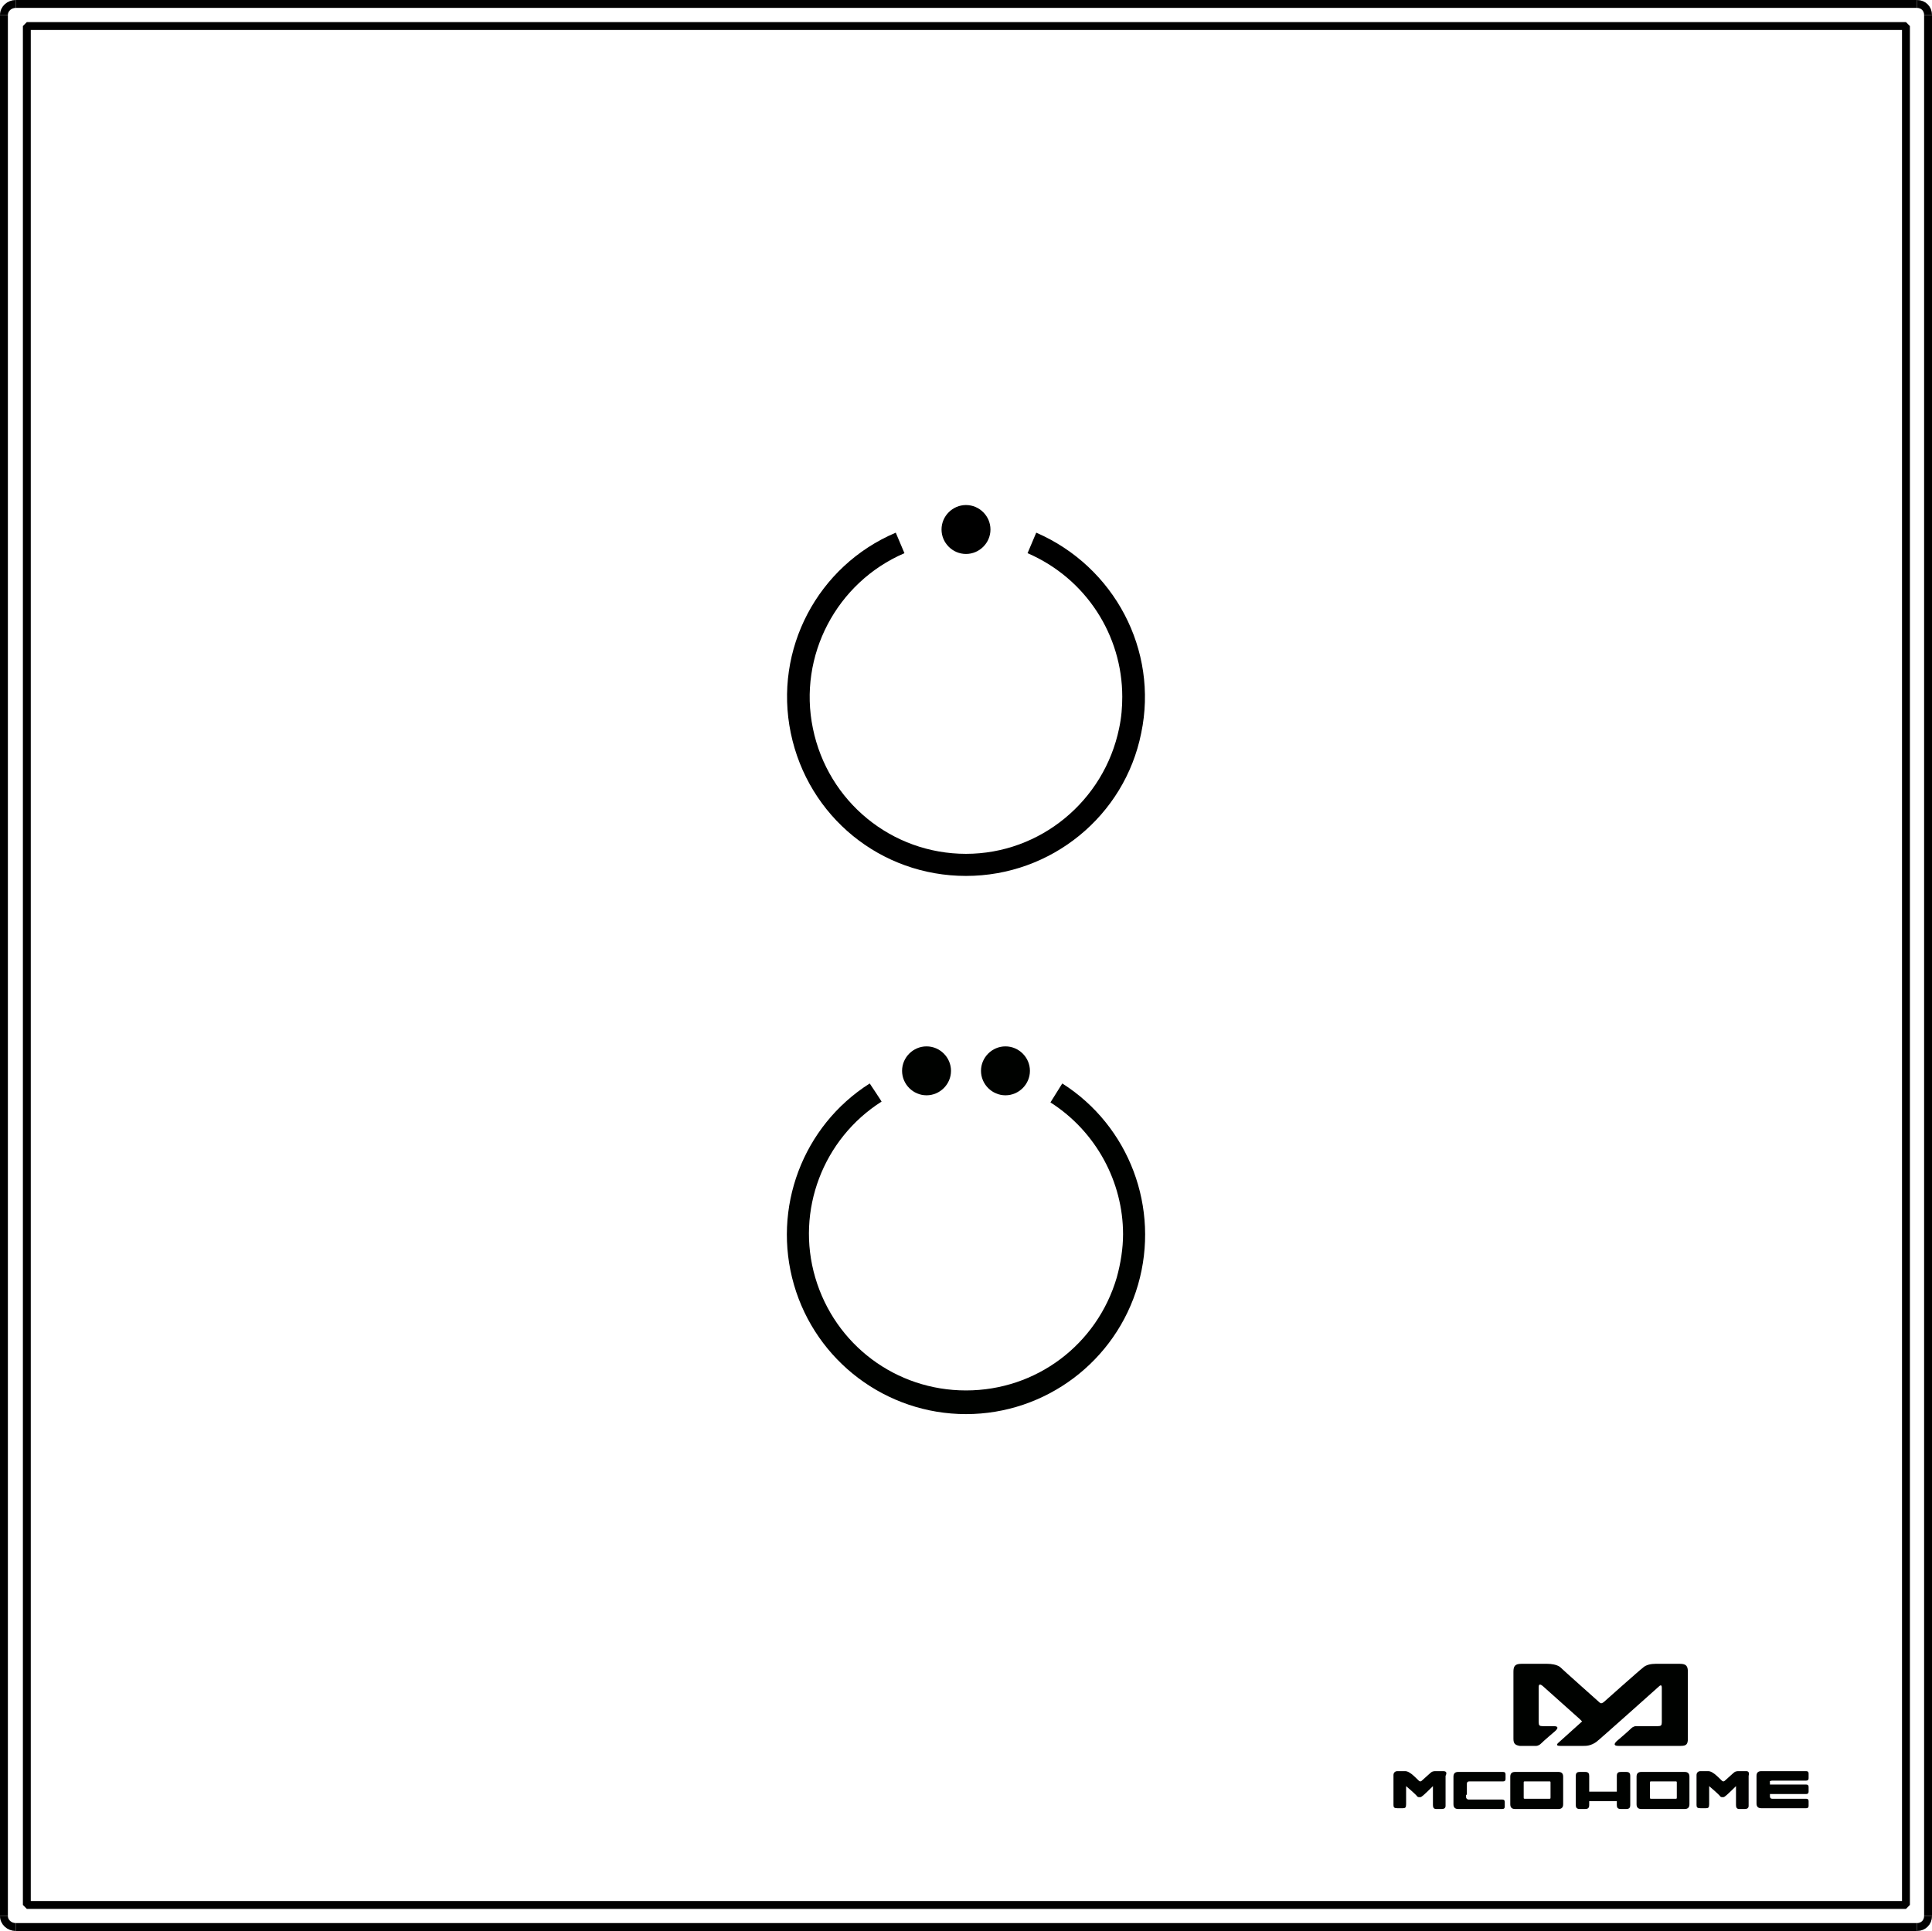
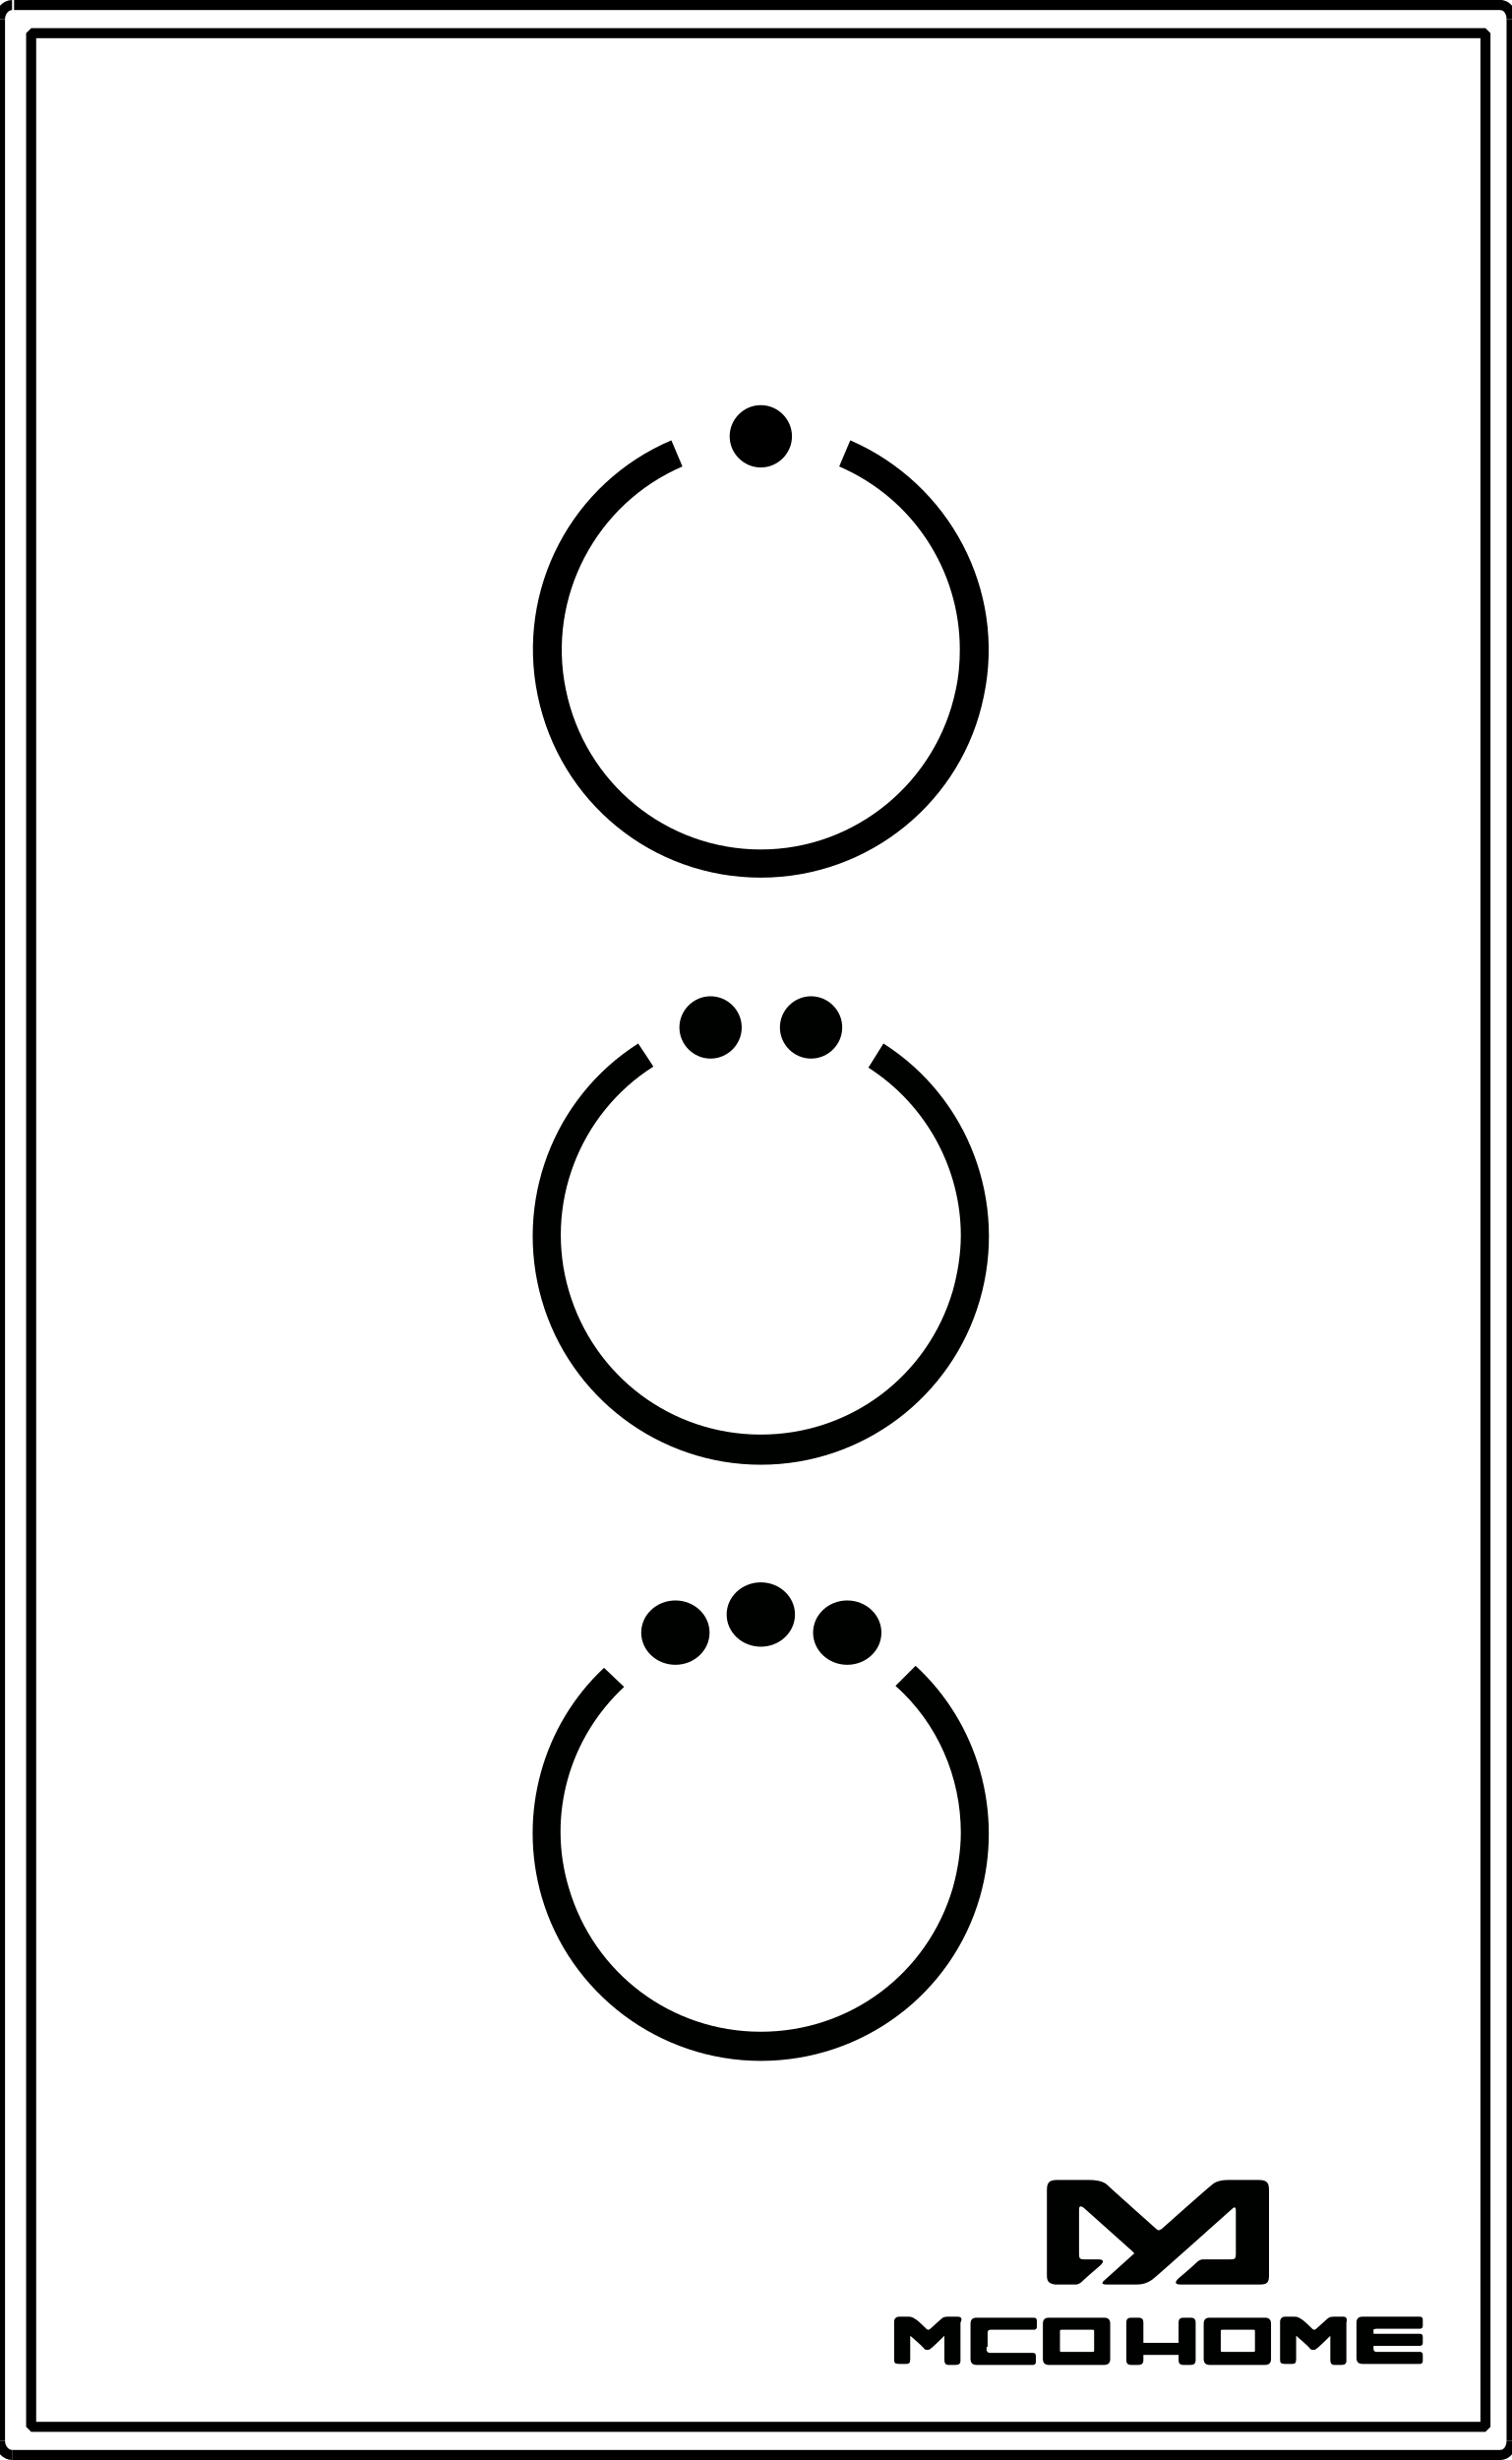
- <svg xmlns="http://www.w3.org/2000/svg" version="1.1" id="svg2" x="0px" y="0px" viewBox="0 0 244.8 244.7" style="enable-background:new 0 0 244.8 244.7;" xml:space="preserve">
+ <svg xmlns="http://www.w3.org/2000/svg" version="1.1" id="svg2" x="0px" y="0px" viewBox="0 0 150.4 244.7" style="enable-background:new 0 0 150.4 244.7;" xml:space="preserve">
  <style type="text/css">
	.st0{fill:none;stroke:#000000;stroke-linejoin:bevel;}
- 	.st1{fill:none;}
- 	.st2{fill:#000200;}
+ 	.st1{fill:#000200;}
+ 	.st2{fill:none;}
+ 	.st3{fill:none;stroke:#000200;stroke-miterlimit:10;}
</style>
-   <path id="path126" class="st0" d="M0.5,1.9v240.9" />
-   <path id="path130" class="st0" d="M2,244.2h240.9" />
-   <path id="path144" class="st0" d="M244.3,242.8V1.9" />
-   <path id="path146" class="st0" d="M241.5,241.4H3.4V3.3h238.1V241.4z" />
-   <path id="path148" class="st0" d="M242.9,0.5H2" />
-   <path id="path154" class="st1" d="M130.5,135.7c0-1.7-1.4-3.1-3.1-3.1c-1.7,0-3.1,1.4-3.1,3.1  c0,1.7,1.4,3.1,3.1,3.1C129.1,138.9,130.5,137.5,130.5,135.7z" />
-   <path id="path156" class="st1" d="M120.6,135.7c0-1.7-1.4-3.1-3.1-3.1s-3.1,1.4-3.1,3.1  c0,1.7,1.4,3.1,3.1,3.1C119.2,138.9,120.6,137.5,120.6,135.7z" />
+   <path id="path126" class="st0" d="M0,1.9v240.9" />
+   <path id="path130" class="st0" d="M1.2,244.2h148.2" />
+   <path id="path144" class="st0" d="M150.4,242.8V1.9" />
+   <path id="path146" class="st0" d="M147.8,241.4H3.1V3.3h144.7V241.4z" />
+   <path id="path148" class="st0" d="M149.5,0.5H1.4" />
  <g id="Layer1007" transform="translate(-163.6351,-451.0562)">
-     <path id="path166" class="st2" d="M374.2,665v4.3c0,0.4-0.1,0.5-0.5,0.5h-2.8c0,0-0.3,0-0.6,0.3   c-0.4,0.4-1.7,1.5-1.7,1.5s-0.9,0.7,0.1,0.7h7.9c0.7,0,0.9-0.2,0.9-0.9v-8.5c0-0.7-0.2-1-1-1h-3.1l0,0l0,0c-0.5,0-1.2,0.1-1.6,0.5   c-0.3,0.2-4.9,4.3-4.9,4.3s-0.2,0.2-0.4,0.2l0,0c-0.1,0-0.3-0.2-0.3-0.2s-4.6-4.1-4.9-4.4c-0.4-0.3-1.1-0.4-1.6-0.4l0,0l0,0h-3.3   c-0.8,0-1,0.3-1,1v5.4v1v2.1c0,0.6,0.2,0.8,0.8,0.9l0,0h0.1l0,0h1.4h0.6c0,0,0.3,0,0.6-0.3c0.4-0.4,1.7-1.5,1.7-1.5   s0.9-0.7-0.1-0.7h-1.4c-0.4,0-0.5-0.1-0.5-0.5c0,0,0,0,0-0.1v-0.9v-3.4c0-0.2,0-0.6,0.5-0.2l4.7,4.2c0.1,0.1,0.2,0.2,0.3,0.3   l-3,2.7c0,0-0.5,0.4,0.2,0.4h3l0,0l0,0c0.3,0,0.9,0,1.6-0.5c0.3-0.2,7.9-7,7.9-7C374.2,664.4,374.2,664.8,374.2,665L374.2,665z" />
-     <path id="path168" class="st2" d="M377.1,675.6h-5.5c-0.4,0-0.6,0.2-0.6,0.6v3.5   c0,0.4,0.2,0.6,0.6,0.6h5.5c0.4,0,0.6-0.2,0.6-0.6v-3.5C377.7,675.8,377.5,675.6,377.1,675.6z M376.1,678.8L376.1,678.8   c0,0.2,0,0.2-0.2,0.2h-3c-0.2,0-0.2,0-0.2-0.2V677c0-0.2,0-0.2,0.2-0.2h3c0.2,0,0.2,0,0.2,0.2V678.8z" />
-     <path id="path170" class="st2" d="M361.1,675.6h-5.5c-0.4,0-0.6,0.2-0.6,0.6v3.5   c0,0.4,0.2,0.6,0.6,0.6h5.5c0.4,0,0.6-0.2,0.6-0.6v-3.5C361.7,675.8,361.5,675.6,361.1,675.6z M360.1,678.8L360.1,678.8   c0,0.2,0,0.2-0.2,0.2h-3c-0.2,0-0.2,0-0.2-0.2V677c0-0.2,0-0.2,0.2-0.2h3c0.2,0,0.2,0,0.2,0.2V678.8z" />
-     <path id="path172" class="st2" d="M369.7,675.6H369c-0.3,0-0.5,0.1-0.5,0.5v2H365v-2   c0-0.3-0.1-0.5-0.5-0.5h-0.7c-0.3,0-0.5,0.1-0.5,0.5v3.7c0,0.3,0.1,0.5,0.5,0.5h0.7c0.3,0,0.5-0.1,0.5-0.5v-0.5h3.5v0.5   c0,0.3,0.1,0.5,0.5,0.5h0.7c0.3,0,0.5-0.1,0.5-0.5v-3.7C370.2,675.7,370,675.6,369.7,675.6z" />
-     <path id="path174" class="st2" d="M388.2,676.7h4.3c0.2,0,0.3-0.1,0.3-0.3v-0.6   c0-0.2-0.1-0.3-0.3-0.3h-2.2h-3h-0.5c-0.4,0-0.6,0.2-0.6,0.6v3.5c0,0.4,0.2,0.6,0.6,0.6h0.5h3h2.2c0.2,0,0.3-0.1,0.3-0.3v-0.6   c0-0.2-0.1-0.3-0.3-0.3h-4.3c-0.2,0-0.3-0.1-0.3-0.3v-0.3h4.6c0.2,0,0.3-0.1,0.3-0.3v-0.6c0-0.2-0.1-0.3-0.3-0.3h-4.6v-0.3   C387.8,676.8,388,676.7,388.2,676.7L388.2,676.7z" />
-     <path id="path176" class="st2" d="M349.4,678.5v0.3c0,0.2,0.2,0.3,0.3,0.3h4.3   c0.2,0,0.3,0.1,0.3,0.3v0.6c0,0.2-0.1,0.3-0.3,0.3h-2.2h-3h-0.4c-0.4,0-0.6-0.2-0.6-0.6v-3.5c0-0.4,0.2-0.6,0.6-0.6h0.5h3h2.2   c0.2,0,0.3,0.1,0.3,0.3v0.6c0,0.2-0.1,0.3-0.3,0.3h-4.3c-0.2,0-0.3,0.1-0.3,0.3v0.3v1.1H349.4z" />
-     <path id="path178" class="st2" d="M346.5,675.5h-0.9c-0.3,0-0.5,0-0.8,0.3c-0.1,0.1-1,0.9-1,0.9   s-0.1,0.1-0.2,0.1s-0.2-0.1-0.2-0.1s-0.8-0.8-1-0.9c-0.4-0.3-0.6-0.3-0.8-0.3h-0.9c-0.3,0-0.5,0.2-0.5,0.5v3.8   c0,0.3,0.1,0.4,0.5,0.4h0.7c0.3,0,0.4-0.1,0.4-0.5v-2.3c0,0,1.3,1.1,1.4,1.3c0.1,0.1,0.2,0.1,0.3,0.1l0,0l0,0l0,0   c0.1,0,0.2,0,0.3-0.1c0.2-0.1,1.4-1.3,1.4-1.3v2.4c0,0.3,0.1,0.5,0.4,0.5h0.7c0.3,0,0.5-0.1,0.5-0.4v-3.8   C347,675.7,346.9,675.5,346.5,675.5L346.5,675.5z" />
-     <path id="path180" class="st2" d="M384.9,675.5H384c-0.3,0-0.5,0-0.8,0.3c-0.1,0.1-1,0.9-1,0.9   s-0.1,0.1-0.2,0.1s-0.2-0.1-0.2-0.1s-0.8-0.8-1-0.9c-0.4-0.3-0.6-0.3-0.8-0.3h-0.9c-0.3,0-0.5,0.2-0.5,0.5v3.8   c0,0.3,0.1,0.4,0.5,0.4h0.7c0.3,0,0.4-0.1,0.4-0.5v-2.3c0,0,1.3,1.1,1.4,1.3c0.1,0.1,0.2,0.1,0.3,0.1l0,0l0,0l0,0   c0.1,0,0.2,0,0.3-0.1c0.2-0.1,1.4-1.3,1.4-1.3v2.4c0,0.3,0.1,0.5,0.4,0.5h0.7c0.3,0,0.5-0.1,0.5-0.4v-3.8   C385.3,675.7,385.2,675.5,384.9,675.5L384.9,675.5z" />
+     <path id="path166" class="st1" d="M286.6,671v4.3c0,0.4-0.1,0.5-0.5,0.5h-2.8c0,0-0.3,0-0.6,0.3   c-0.4,0.4-1.7,1.5-1.7,1.5s-0.9,0.7,0.1,0.7h7.9c0.7,0,0.9-0.2,0.9-0.9v-8.5c0-0.7-0.2-1-1-1h-3.1l0,0l0,0c-0.5,0-1.2,0.1-1.6,0.5   c-0.3,0.2-4.9,4.3-4.9,4.3s-0.2,0.2-0.4,0.2l0,0c-0.1,0-0.3-0.2-0.3-0.2s-4.6-4.1-4.9-4.4c-0.4-0.3-1.1-0.4-1.6-0.4l0,0l0,0h-3.3   c-0.8,0-1,0.3-1,1v5.4v1v2.1c0,0.6,0.2,0.8,0.8,0.9l0,0h0.1l0,0h1.4h0.6c0,0,0.3,0,0.6-0.3c0.4-0.4,1.7-1.5,1.7-1.5   s0.9-0.7-0.1-0.7h-1.4c-0.4,0-0.5-0.1-0.5-0.5c0,0,0,0,0-0.1v-0.9v-3.4c0-0.2,0-0.6,0.5-0.2l4.7,4.2c0.1,0.1,0.2,0.2,0.3,0.3   l-3,2.7c0,0-0.5,0.4,0.2,0.4h3l0,0l0,0c0.3,0,0.9,0,1.6-0.5c0.3-0.2,7.9-7,7.9-7C286.6,670.4,286.6,670.8,286.6,671L286.6,671z" />
+     <path id="path168" class="st1" d="M289.5,681.6H284c-0.4,0-0.6,0.2-0.6,0.6v3.5   c0,0.4,0.2,0.6,0.6,0.6h5.5c0.4,0,0.6-0.2,0.6-0.6v-3.5C290.1,681.8,289.9,681.6,289.5,681.6z M288.5,684.8L288.5,684.8   c0,0.2,0,0.2-0.2,0.2h-3c-0.2,0-0.2,0-0.2-0.2V683c0-0.2,0-0.2,0.2-0.2h3c0.2,0,0.2,0,0.2,0.2V684.8z" />
+     <path id="path170" class="st1" d="M273.5,681.6H268c-0.4,0-0.6,0.2-0.6,0.6v3.5   c0,0.4,0.2,0.6,0.6,0.6h5.5c0.4,0,0.6-0.2,0.6-0.6v-3.5C274.1,681.8,273.9,681.6,273.5,681.6z M272.5,684.8L272.5,684.8   c0,0.2,0,0.2-0.2,0.2h-3c-0.2,0-0.2,0-0.2-0.2V683c0-0.2,0-0.2,0.2-0.2h3c0.2,0,0.2,0,0.2,0.2V684.8z" />
+     <path id="path172" class="st1" d="M282.1,681.6h-0.7c-0.3,0-0.5,0.1-0.5,0.5v2h-3.5v-2   c0-0.3-0.1-0.5-0.5-0.5h-0.7c-0.3,0-0.5,0.1-0.5,0.5v3.7c0,0.3,0.1,0.5,0.5,0.5h0.7c0.3,0,0.5-0.1,0.5-0.5v-0.5h3.5v0.5   c0,0.3,0.1,0.5,0.5,0.5h0.7c0.3,0,0.5-0.1,0.5-0.5v-3.7C282.6,681.7,282.4,681.6,282.1,681.6z" />
+     <path id="path174" class="st1" d="M300.6,682.7h4.3c0.2,0,0.3-0.1,0.3-0.3v-0.6   c0-0.2-0.1-0.3-0.3-0.3h-2.2h-3h-0.5c-0.4,0-0.6,0.2-0.6,0.6v3.5c0,0.4,0.2,0.6,0.6,0.6h0.5h3h2.2c0.2,0,0.3-0.1,0.3-0.3v-0.6   c0-0.2-0.1-0.3-0.3-0.3h-4.3c-0.2,0-0.3-0.1-0.3-0.3v-0.3h4.6c0.2,0,0.3-0.1,0.3-0.3v-0.6c0-0.2-0.1-0.3-0.3-0.3h-4.6v-0.3   C300.2,682.8,300.4,682.7,300.6,682.7L300.6,682.7z" />
+     <path id="path176" class="st1" d="M261.8,684.5v0.3c0,0.2,0.2,0.3,0.3,0.3h4.3   c0.2,0,0.3,0.1,0.3,0.3v0.6c0,0.2-0.1,0.3-0.3,0.3h-2.2h-3h-0.4c-0.4,0-0.6-0.2-0.6-0.6v-3.5c0-0.4,0.2-0.6,0.6-0.6h0.5h3h2.2   c0.2,0,0.3,0.1,0.3,0.3v0.6c0,0.2-0.1,0.3-0.3,0.3h-4.3c-0.2,0-0.3,0.1-0.3,0.3v0.3v1.1L261.8,684.5L261.8,684.5z" />
+     <path id="path178" class="st1" d="M258.9,681.5H258c-0.3,0-0.5,0-0.8,0.3c-0.1,0.1-1,0.9-1,0.9   s-0.1,0.1-0.2,0.1c-0.1,0-0.2-0.1-0.2-0.1s-0.8-0.8-1-0.9c-0.4-0.3-0.6-0.3-0.8-0.3h-0.9c-0.3,0-0.5,0.2-0.5,0.5v3.8   c0,0.3,0.1,0.4,0.5,0.4h0.7c0.3,0,0.4-0.1,0.4-0.5v-2.3c0,0,1.3,1.1,1.4,1.3c0.1,0.1,0.2,0.1,0.3,0.1l0,0l0,0l0,0   c0.1,0,0.2,0,0.3-0.1c0.2-0.1,1.4-1.3,1.4-1.3v2.4c0,0.3,0.1,0.5,0.4,0.5h0.7c0.3,0,0.5-0.1,0.5-0.4v-3.8   C259.4,681.7,259.3,681.5,258.9,681.5L258.9,681.5z" />
+     <path id="path180" class="st1" d="M297.3,681.5h-0.9c-0.3,0-0.5,0-0.8,0.3c-0.1,0.1-1,0.9-1,0.9   s-0.1,0.1-0.2,0.1s-0.2-0.1-0.2-0.1s-0.8-0.8-1-0.9c-0.4-0.3-0.6-0.3-0.8-0.3h-0.9c-0.3,0-0.5,0.2-0.5,0.5v3.8   c0,0.3,0.1,0.4,0.5,0.4h0.7c0.3,0,0.4-0.1,0.4-0.5v-2.3c0,0,1.3,1.1,1.4,1.3c0.1,0.1,0.2,0.1,0.3,0.1l0,0l0,0l0,0   c0.1,0,0.2,0,0.3-0.1c0.2-0.1,1.4-1.3,1.4-1.3v2.4c0,0.3,0.1,0.5,0.4,0.5h0.7c0.3,0,0.5-0.1,0.5-0.4v-3.8   C297.7,681.7,297.6,681.5,297.3,681.5L297.3,681.5z" />
  </g>
-   <path id="path182" class="st1" d="M122.4,64c-1.7,0-3.1,1.4-3.1,3.1s1.4,3.1,3.1,3.1  s3.1-1.4,3.1-3.1S124.1,64,122.4,64z" />
-   <path id="path184" d="M131.3,67.5l-1.1,2.6c7.4,3.2,12,10.4,12,18.2l0,0l0,0c0,1.3-0.1,2.6-0.4,4  c-1.9,9.2-10,15.9-19.4,15.9s-17.5-6.6-19.4-15.9c-1.9-9.2,3-18.5,11.6-22.2l-1.1-2.6c-9.9,4.2-15.5,14.8-13.3,25.4  s11.4,18.1,22.2,18.1s20.1-7.6,22.2-18.1C146.8,82.4,141.2,71.8,131.3,67.5z" />
-   <path id="path186" d="M122.4,70.2c1.7,0,3.1-1.4,3.1-3.1s-1.4-3.1-3.1-3.1c-1.7,0-3.1,1.4-3.1,3.1  C119.3,68.8,120.7,70.2,122.4,70.2z" />
-   <path id="path188" class="st2" d="M110.2,137.3c-8.5,5.4-12.4,15.8-9.6,25.5s11.7,16.4,21.8,16.4  s19-6.7,21.8-16.4s-1.1-20.1-9.6-25.5l-1.5,2.4c5.8,3.7,9.2,10.1,9.2,16.7l0,0l0,0c0,1.8-0.3,3.7-0.8,5.5  c-2.5,8.5-10.2,14.3-19.1,14.3s-16.6-5.8-19.1-14.3s1-17.6,8.4-22.3C111.8,139.7,110.2,137.3,110.2,137.3z" />
-   <path id="path190" class="st2" d="M114.3,135.7c0,1.7,1.4,3.1,3.1,3.1s3.1-1.4,3.1-3.1  c0-1.7-1.4-3.1-3.1-3.1S114.3,134,114.3,135.7z" />
-   <path id="path192" class="st2" d="M127.4,132.6c-1.7,0-3.1,1.4-3.1,3.1c0,1.7,1.4,3.1,3.1,3.1  c1.7,0,3.1-1.4,3.1-3.1C130.5,134,129.1,132.6,127.4,132.6z" />
-   <path class="st0" d="M244.3,1.9c0-0.8-0.6-1.4-1.4-1.4" />
-   <path class="st0" d="M0.5,1.9c0-0.8,0.7-1.4,1.5-1.4" />
-   <path class="st0" d="M0.5,242.8c0,0.8,0.7,1.4,1.5,1.4" />
-   <path class="st0" d="M244.3,242.8c0,0.8-0.6,1.4-1.4,1.4" />
+   <path class="st0" d="M150.4,1.9c0-0.8-0.5-1.4-1.1-1.4" />
+   <path class="st0" d="M0,1.9c0-0.8,0.6-1.4,1.2-1.4" />
+   <path class="st0" d="M0,242.8c0,0.8,0.6,1.4,1.2,1.4" />
+   <path class="st0" d="M150.4,242.8c0,0.8-0.5,1.4-1.1,1.4" />
+   <g>
+     <g>
+       <path id="path182" class="st2" d="M75.7,40.3c-1.7,0-3.1,1.4-3.1,3.1s1.4,3.1,3.1,3.1    s3.1-1.4,3.1-3.1S77.4,40.3,75.7,40.3z" />
+       <path id="path184" d="M84.6,43.8l-1.1,2.6c7.4,3.2,12,10.4,12,18.2l0,0l0,0c0,1.3-0.1,2.6-0.4,4    c-1.9,9.2-10,15.9-19.4,15.9s-17.5-6.6-19.4-15.9c-1.9-9.2,3-18.5,11.6-22.2l-1.1-2.6C56.9,48,51.3,58.6,53.5,69.2    s11.4,18.1,22.2,18.1s20.1-7.6,22.2-18.1C100.1,58.7,94.5,48.1,84.6,43.8z" />
+       <path id="path186" d="M75.7,46.5c1.7,0,3.1-1.4,3.1-3.1s-1.4-3.1-3.1-3.1s-3.1,1.4-3.1,3.1    C72.6,45.1,74,46.5,75.7,46.5z" />
+     </g>
+     <g>
+       <path id="path154" class="st2" d="M83.8,102.2c0-1.7-1.4-3.1-3.1-3.1c-1.7,0-3.1,1.4-3.1,3.1    c0,1.7,1.4,3.1,3.1,3.1C82.4,105.3,83.8,104,83.8,102.2z" />
+       <path id="path156" class="st2" d="M73.9,102.2c0-1.7-1.4-3.1-3.1-3.1s-3.1,1.4-3.1,3.1    c0,1.7,1.4,3.1,3.1,3.1C72.5,105.3,73.9,104,73.9,102.2z" />
+       <path id="path188" class="st1" d="M63.5,103.8c-8.5,5.4-12.4,15.8-9.6,25.5s11.7,16.4,21.8,16.4    s19-6.7,21.8-16.4s-1.1-20.1-9.6-25.5l-1.5,2.4c5.8,3.7,9.2,10.1,9.2,16.7l0,0l0,0c0,1.8-0.3,3.7-0.8,5.5    c-2.5,8.5-10.2,14.3-19.1,14.3s-16.6-5.8-19.1-14.3s1-17.6,8.4-22.3C65.1,106.2,63.5,103.8,63.5,103.8z" />
+       <path id="path190" class="st1" d="M67.6,102.2c0,1.7,1.4,3.1,3.1,3.1s3.1-1.4,3.1-3.1    c0-1.7-1.4-3.1-3.1-3.1S67.6,100.5,67.6,102.2z" />
+       <path id="path192" class="st1" d="M80.7,99.1c-1.7,0-3.1,1.4-3.1,3.1c0,1.7,1.4,3.1,3.1,3.1    c1.7,0,3.1-1.4,3.1-3.1S82.4,99.1,80.7,99.1z" />
+     </g>
+     <g>
+       <path id="path188_4_" class="st3" d="M60.5,165.6" />
+       <path id="path188_10_" class="st3" d="M63,167" />
+       <path id="path188_13_" class="st3" d="M62.4,167.5" />
+       <ellipse class="st1" cx="75.7" cy="160.6" rx="3.4" ry="3.2" />
+       <ellipse class="st1" cx="67.2" cy="162.4" rx="3.4" ry="3.2" />
+       <ellipse class="st1" cx="84.3" cy="162.4" rx="3.4" ry="3.2" />
+       <path class="st3" d="M89.1,167.6" />
+       <path class="st1" d="M89.1,167.7l2-2c6.2,5.7,8.8,14.6,6.4,23c-2.8,9.7-11.7,16.3-21.8,16.3s-19-6.7-21.8-16.3    c-2.4-8.3,0.1-17.1,6.2-22.8l2,1.9c-5.4,5-7.7,12.7-5.5,20c2.5,8.5,10.2,14.3,19.1,14.3s16.6-5.8,19.1-14.3    c0.5-1.8,0.8-3.7,0.8-5.5l0,0l0,0C95.6,176.8,93.3,171.4,89.1,167.7z" />
+     </g>
+   </g>
</svg>
